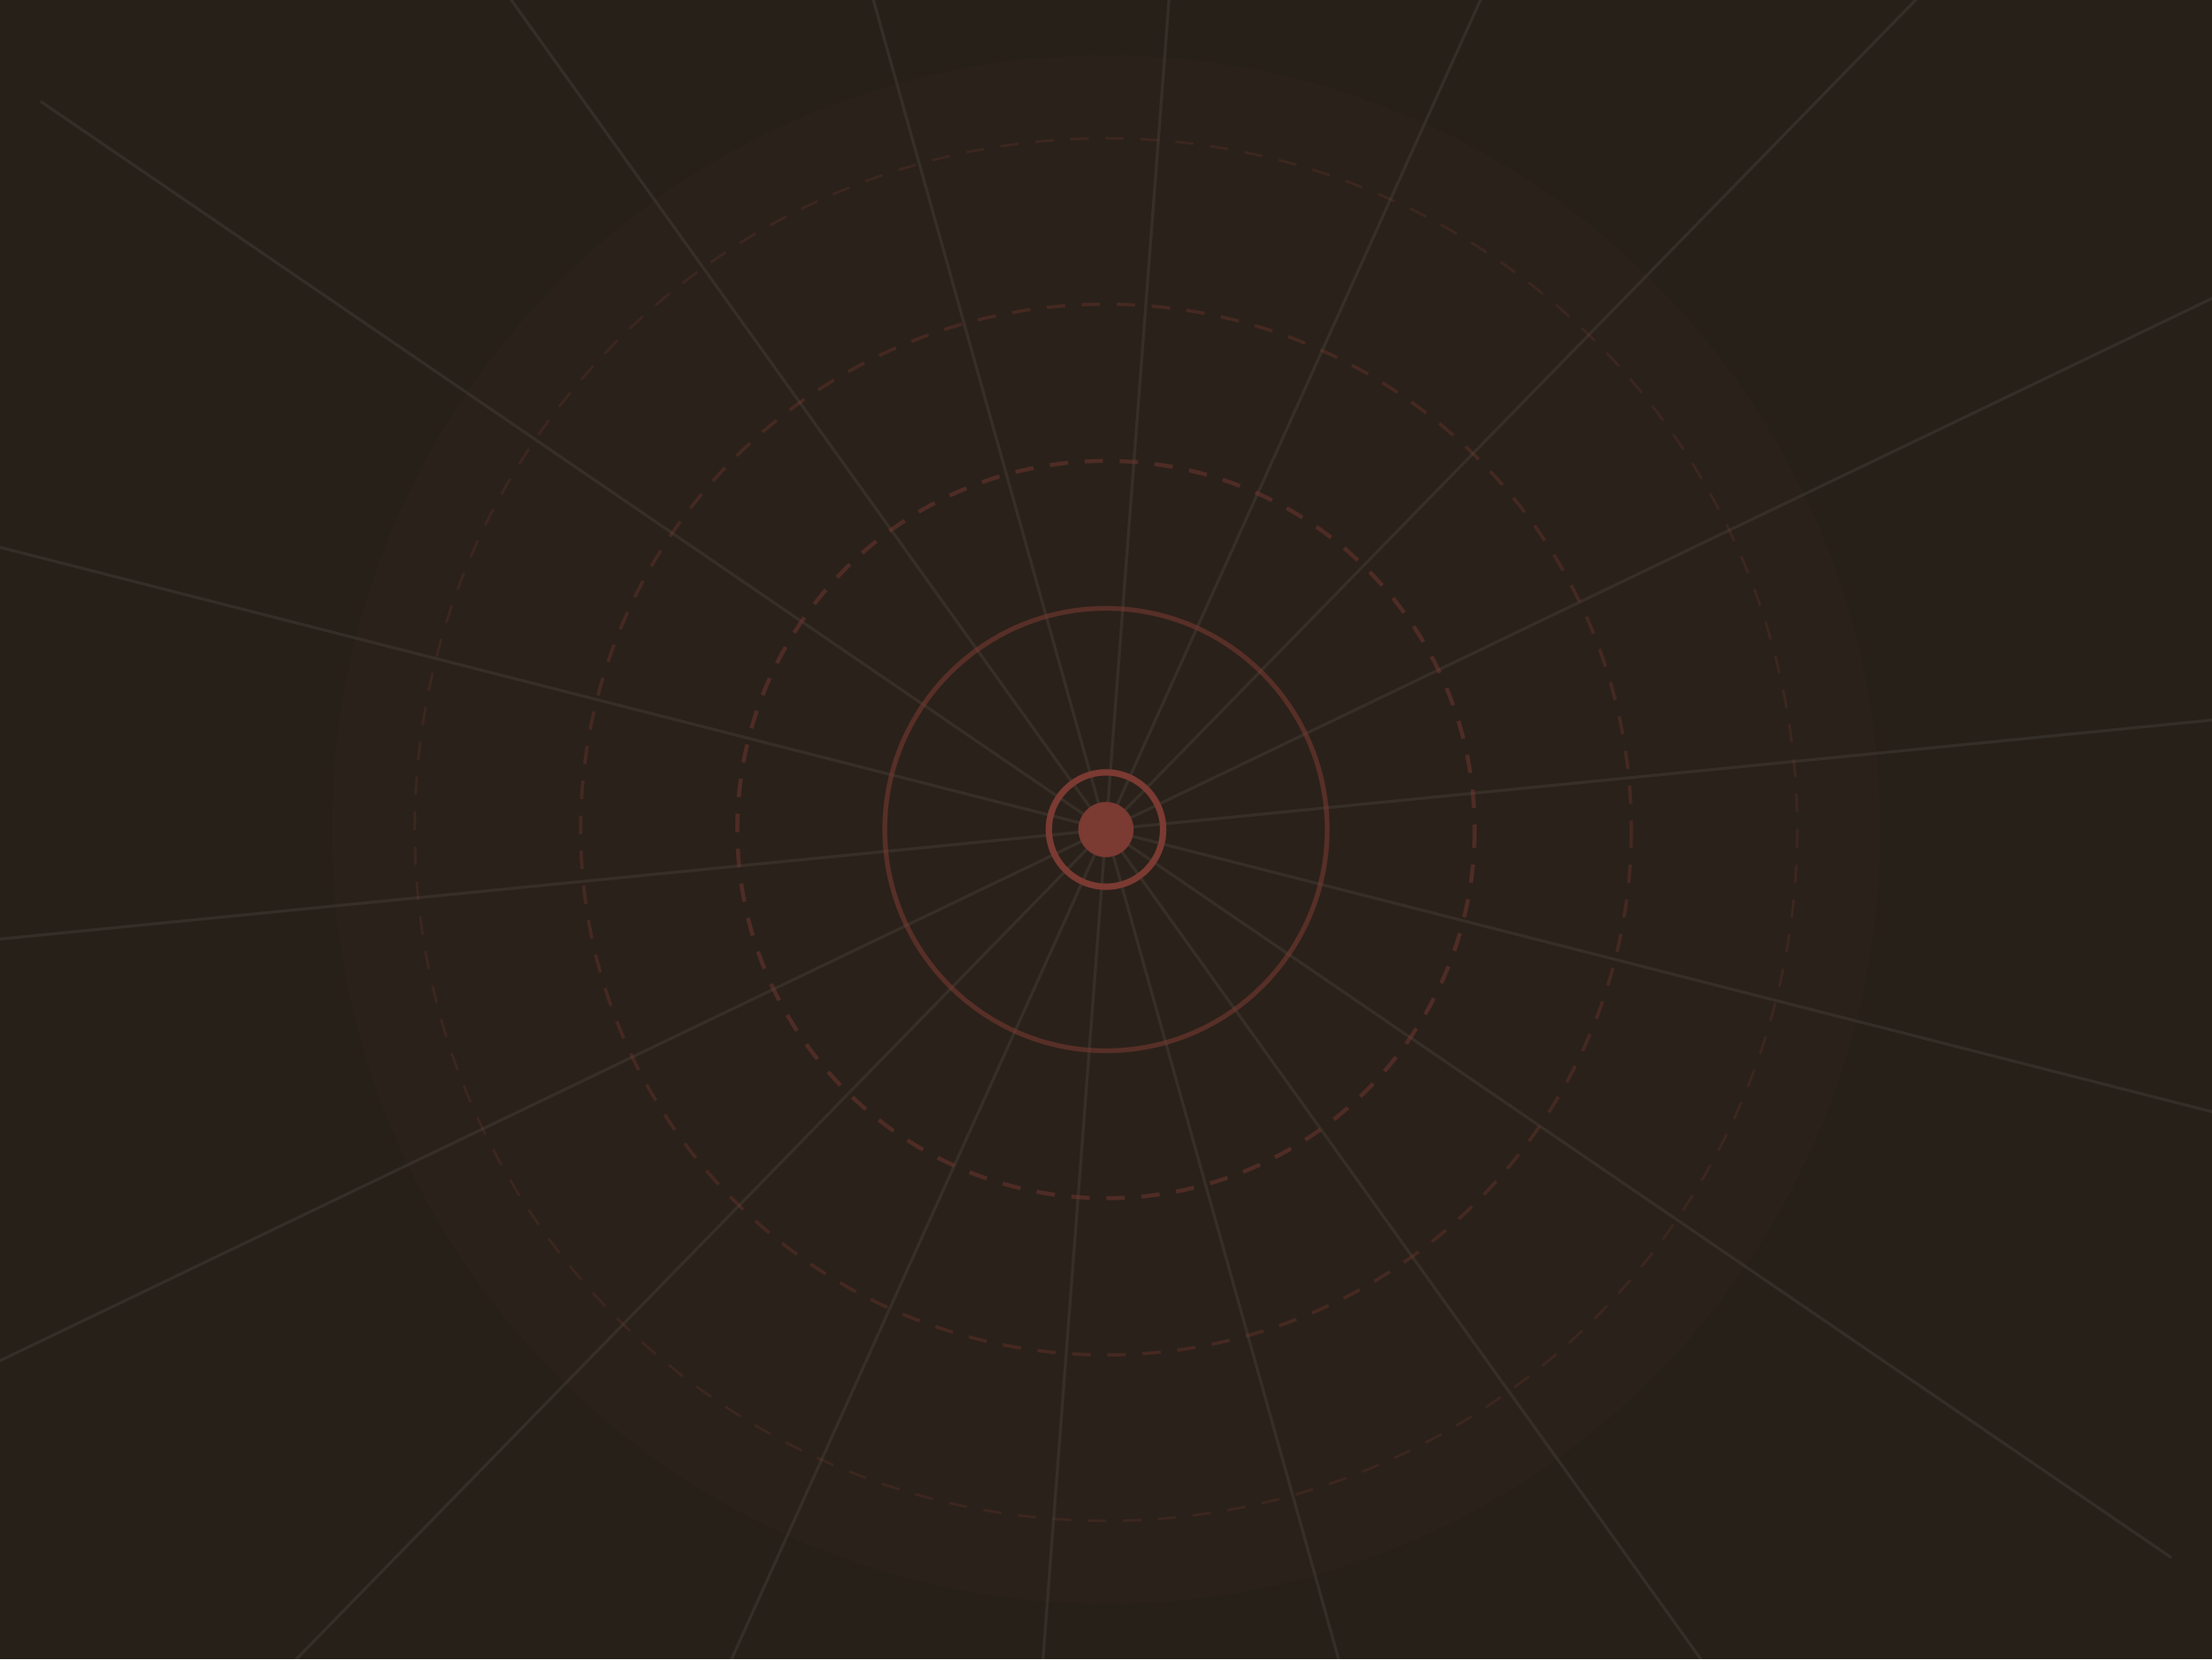
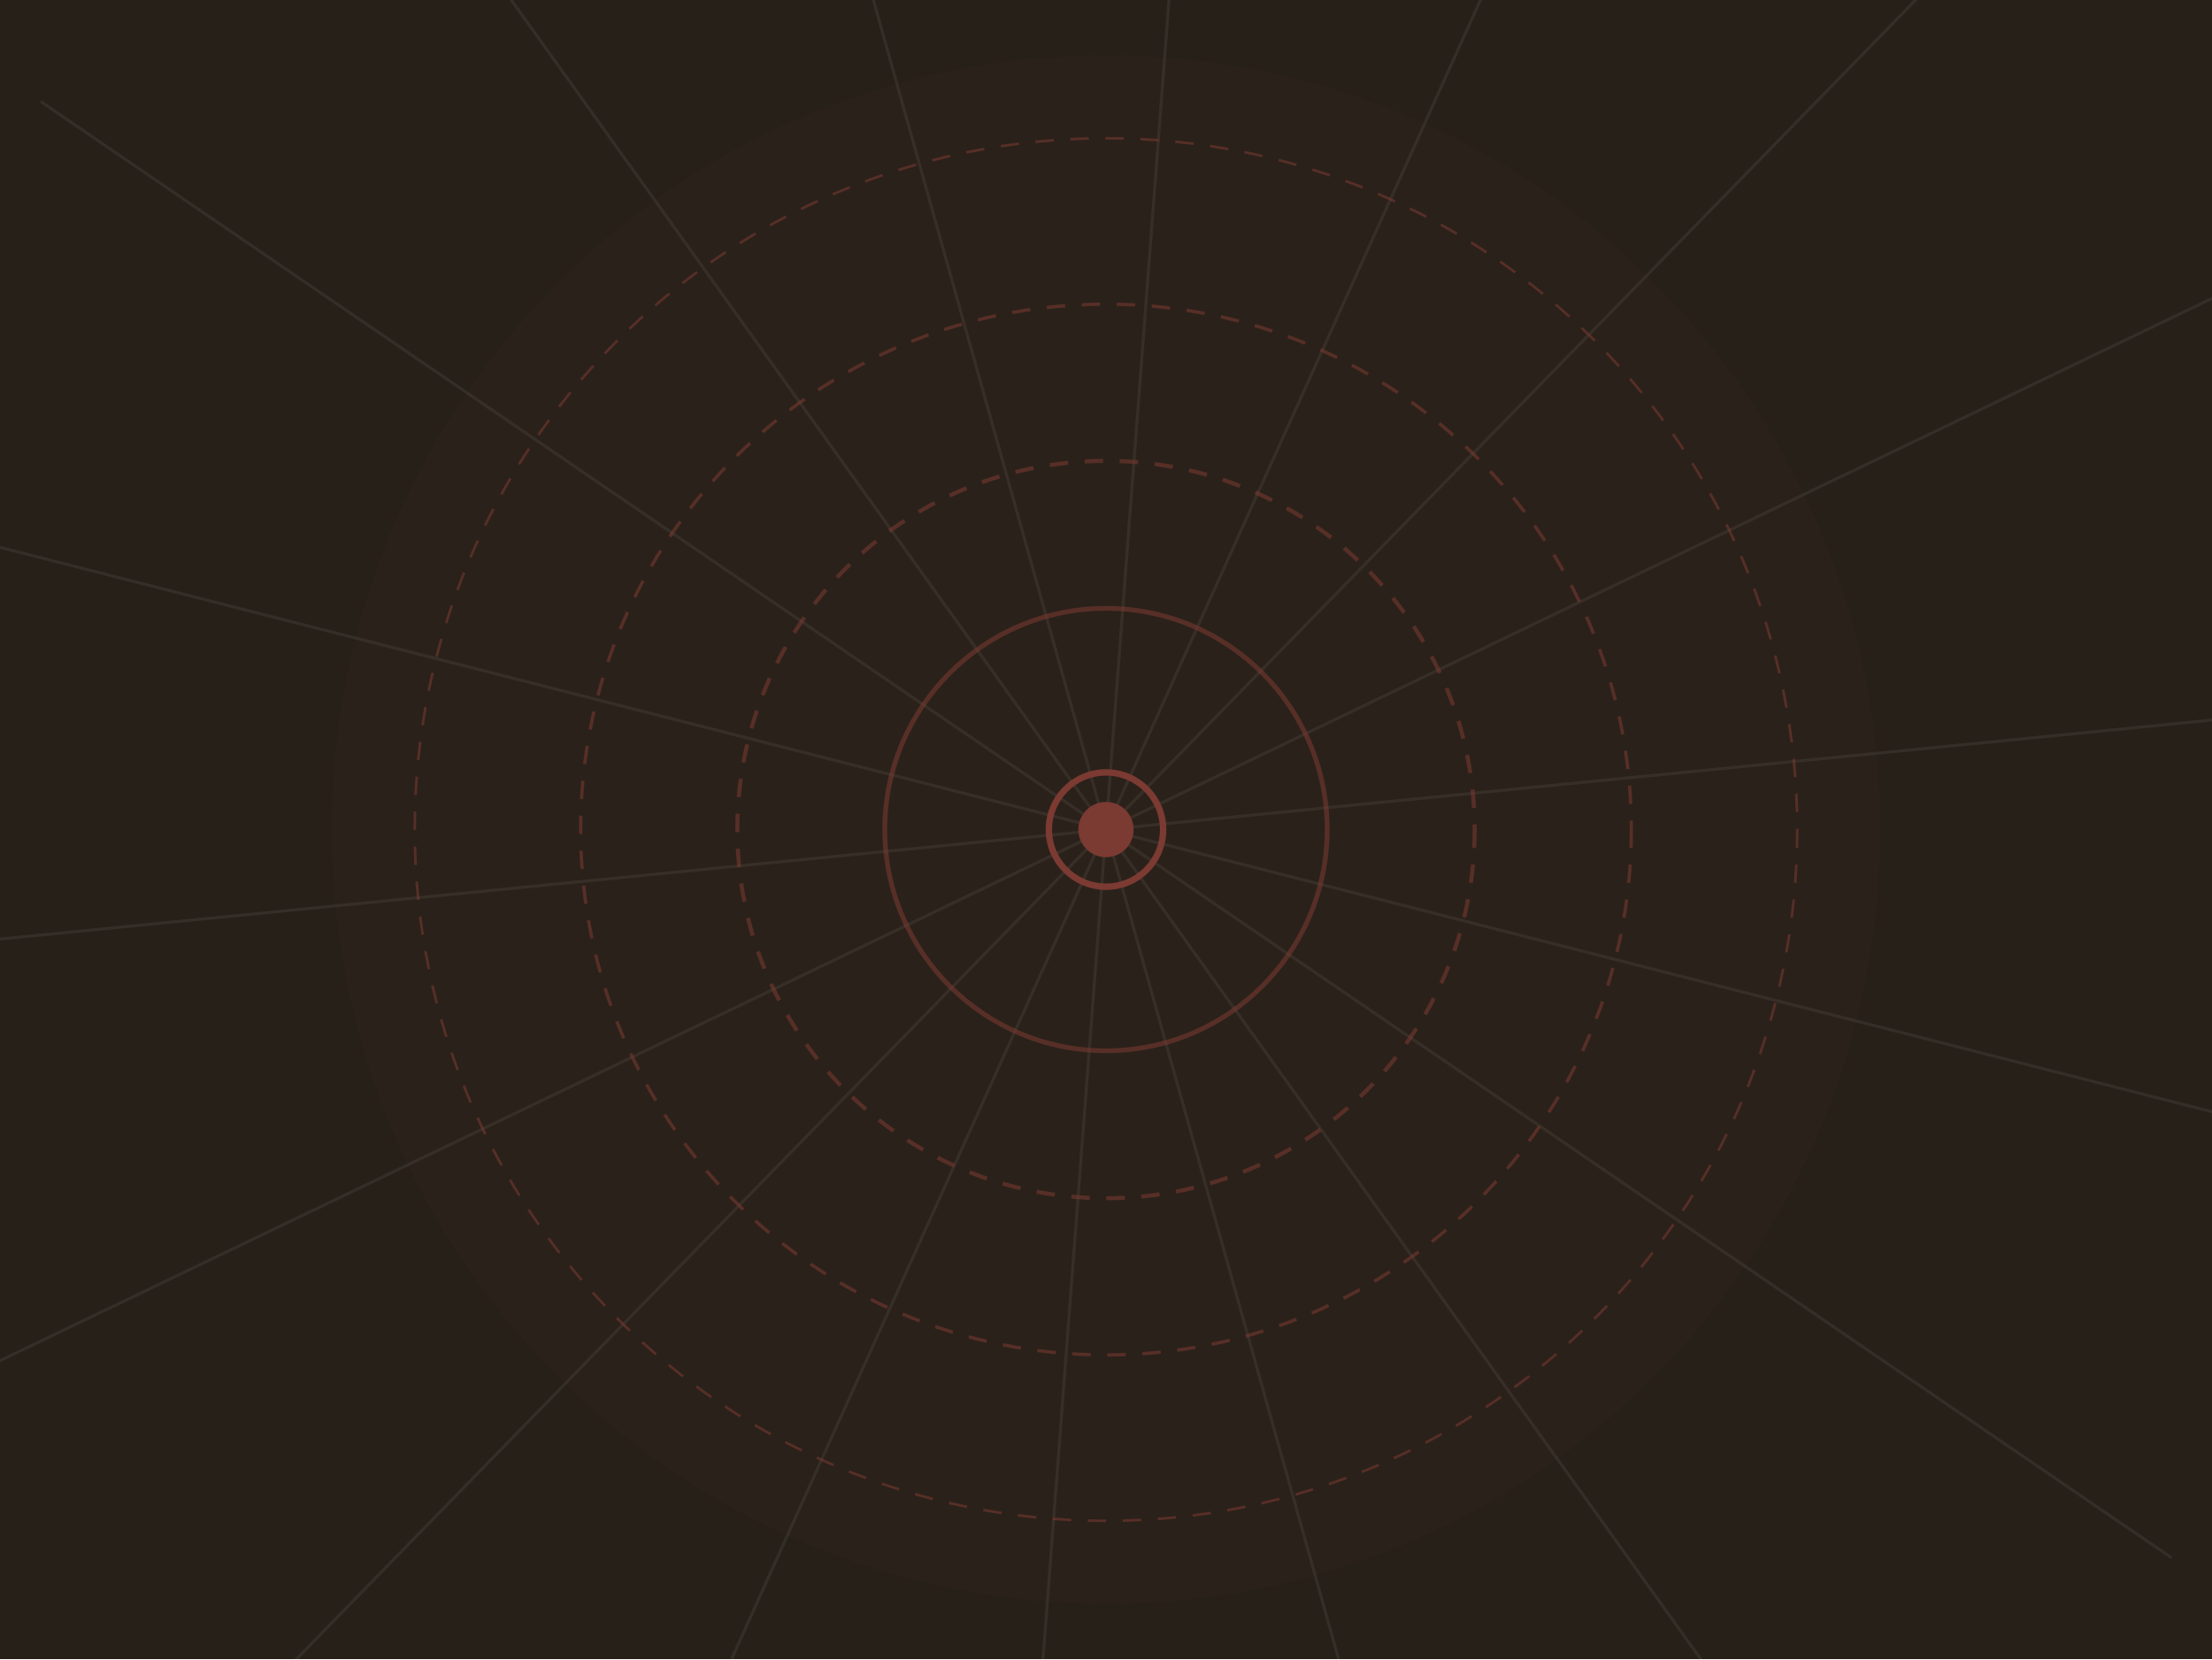
<svg xmlns="http://www.w3.org/2000/svg" viewBox="0 0 1200 900" width="1200" height="900" role="img" aria-label="Service area radius">
  <defs />
-   <style>.rg{animation:rg 4.5s ease-out infinite;transform-origin:600px 450px}@keyframes rg{0%{transform:scale(.7);opacity:0}35%{opacity:.55}100%{transform:scale(1.12);opacity:0}}@media (prefers-reduced-motion: reduce){*{animation:none!important}.dw{stroke-dashoffset:0!important}.fin{opacity:1!important}}</style>
+   <style>.rg{animation:rg 4.5s ease-out infinite;transform-origin:600px 450px}@keyframes rg{0%{transform:scale(.7);opacity:0}35%{opacity:.55}100%{transform:scale(1.12);opacity:0}}@media (prefers-reduced-motion: reduce){*{animation:none!important}.dw{stroke-dashoffset:0!important}.fin{opacity:1!important}}/*rest-state*/.rg{opacity:0.55}</style>
  <rect width="1200" height="900" fill="#262019" />
  <line x1="-78" y1="277" x2="1278" y2="623" stroke="#f4f3f0" stroke-width="1.6" opacity="0.07" />
  <line x1="22" y1="55" x2="1178" y2="845" stroke="#f4f3f0" stroke-width="1.6" opacity="0.07" />
  <line x1="192" y1="-119" x2="1008" y2="1019" stroke="#f4f3f0" stroke-width="1.6" opacity="0.07" />
  <line x1="411" y1="-224" x2="789" y2="1124" stroke="#f4f3f0" stroke-width="1.6" opacity="0.07" />
  <line x1="653" y1="-248" x2="547" y2="1148" stroke="#f4f3f0" stroke-width="1.6" opacity="0.07" />
  <line x1="888" y1="-188" x2="312" y2="1088" stroke="#f4f3f0" stroke-width="1.6" opacity="0.07" />
  <line x1="1089" y1="-51" x2="111" y2="951" stroke="#f4f3f0" stroke-width="1.6" opacity="0.07" />
  <line x1="1231" y1="147" x2="-31" y2="753" stroke="#f4f3f0" stroke-width="1.6" opacity="0.07" />
  <line x1="1297" y1="381" x2="-97" y2="519" stroke="#f4f3f0" stroke-width="1.6" opacity="0.07" />
  <circle cx="600" cy="450" r="420" fill="#7b3a32" opacity="0.05" />
  <circle class="rg" cx="600" cy="450" r="120" fill="none" stroke="#7b3a32" stroke-width="2.6" opacity="0.55" stroke-dasharray="none" style="animation-delay:0.0s" />
  <circle class="rg" cx="600" cy="450" r="200" fill="none" stroke="#7b3a32" stroke-width="2.2" opacity="0.44" stroke-dasharray="10 9" style="animation-delay:0.5s" />
  <circle class="rg" cx="600" cy="450" r="285" fill="none" stroke="#7b3a32" stroke-width="1.8" opacity="0.33" stroke-dasharray="10 9" style="animation-delay:1.0s" />
  <circle class="rg" cx="600" cy="450" r="375" fill="none" stroke="#7b3a32" stroke-width="1.4" opacity="0.22" stroke-dasharray="10 9" style="animation-delay:1.5s" />
  <circle cx="600" cy="450" r="15" fill="#7b3a32" />
  <circle cx="600" cy="450" r="31" fill="none" stroke="#7b3a32" stroke-width="3.5" />
</svg>
